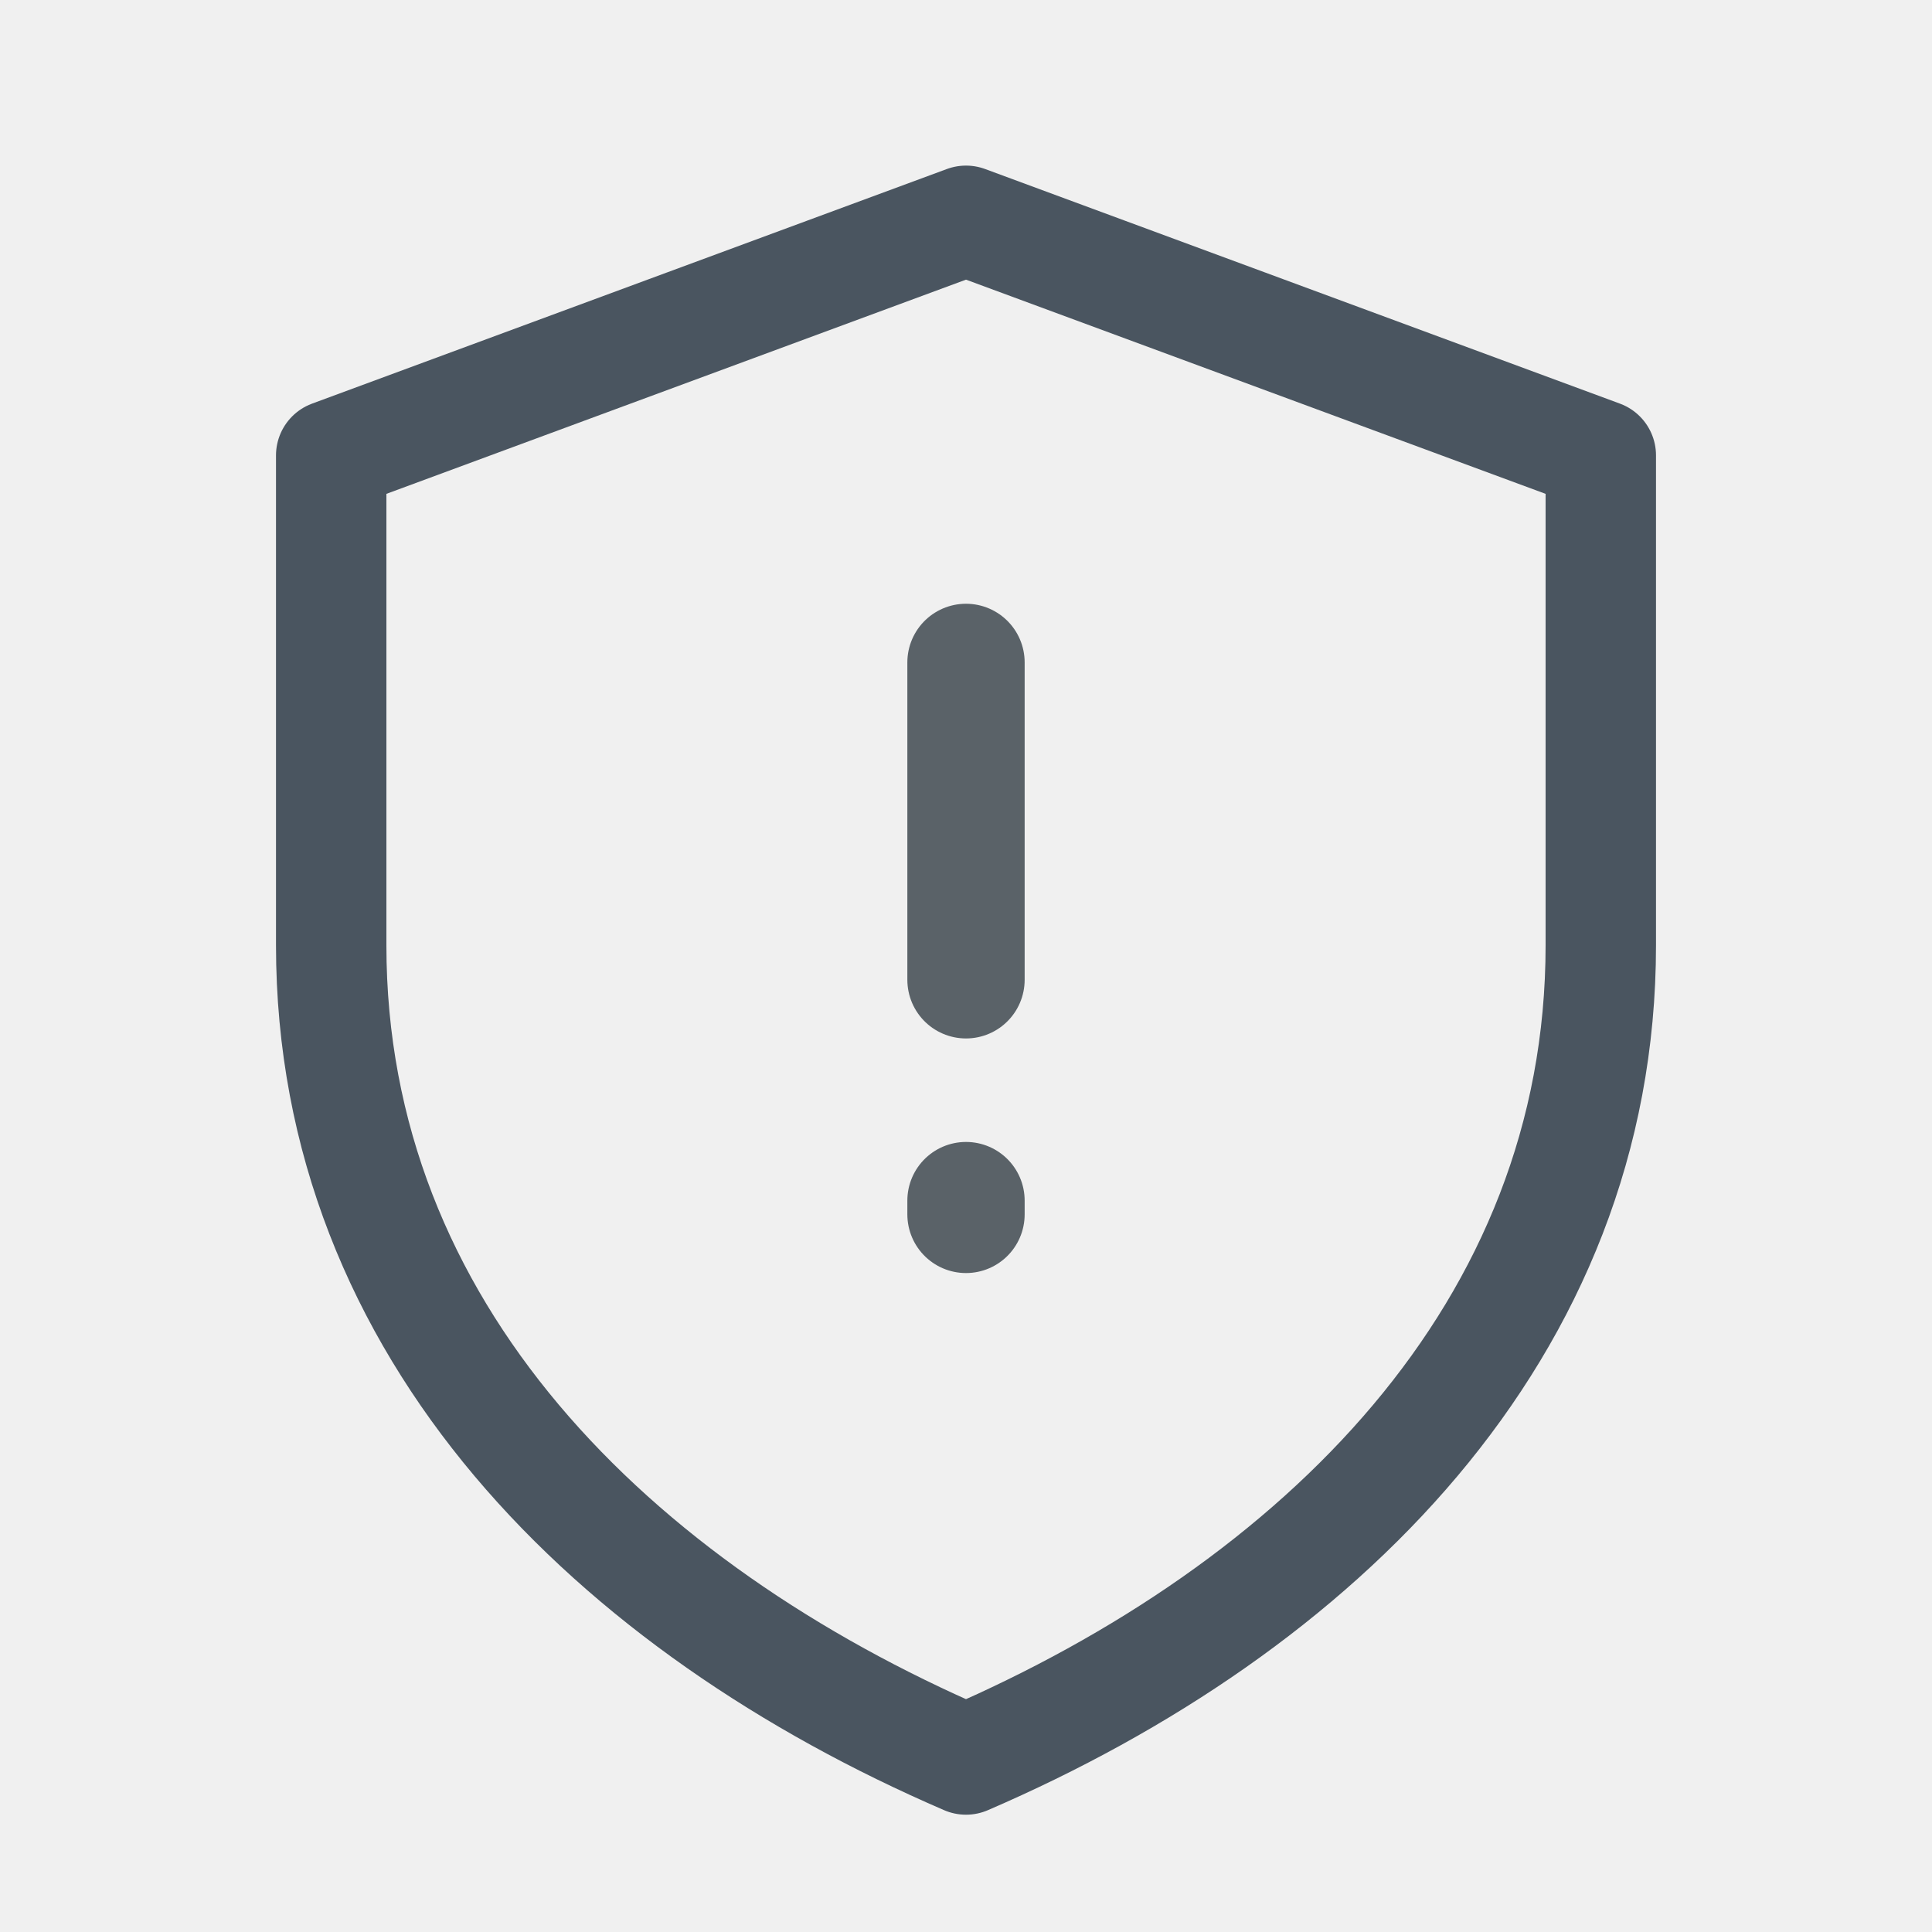
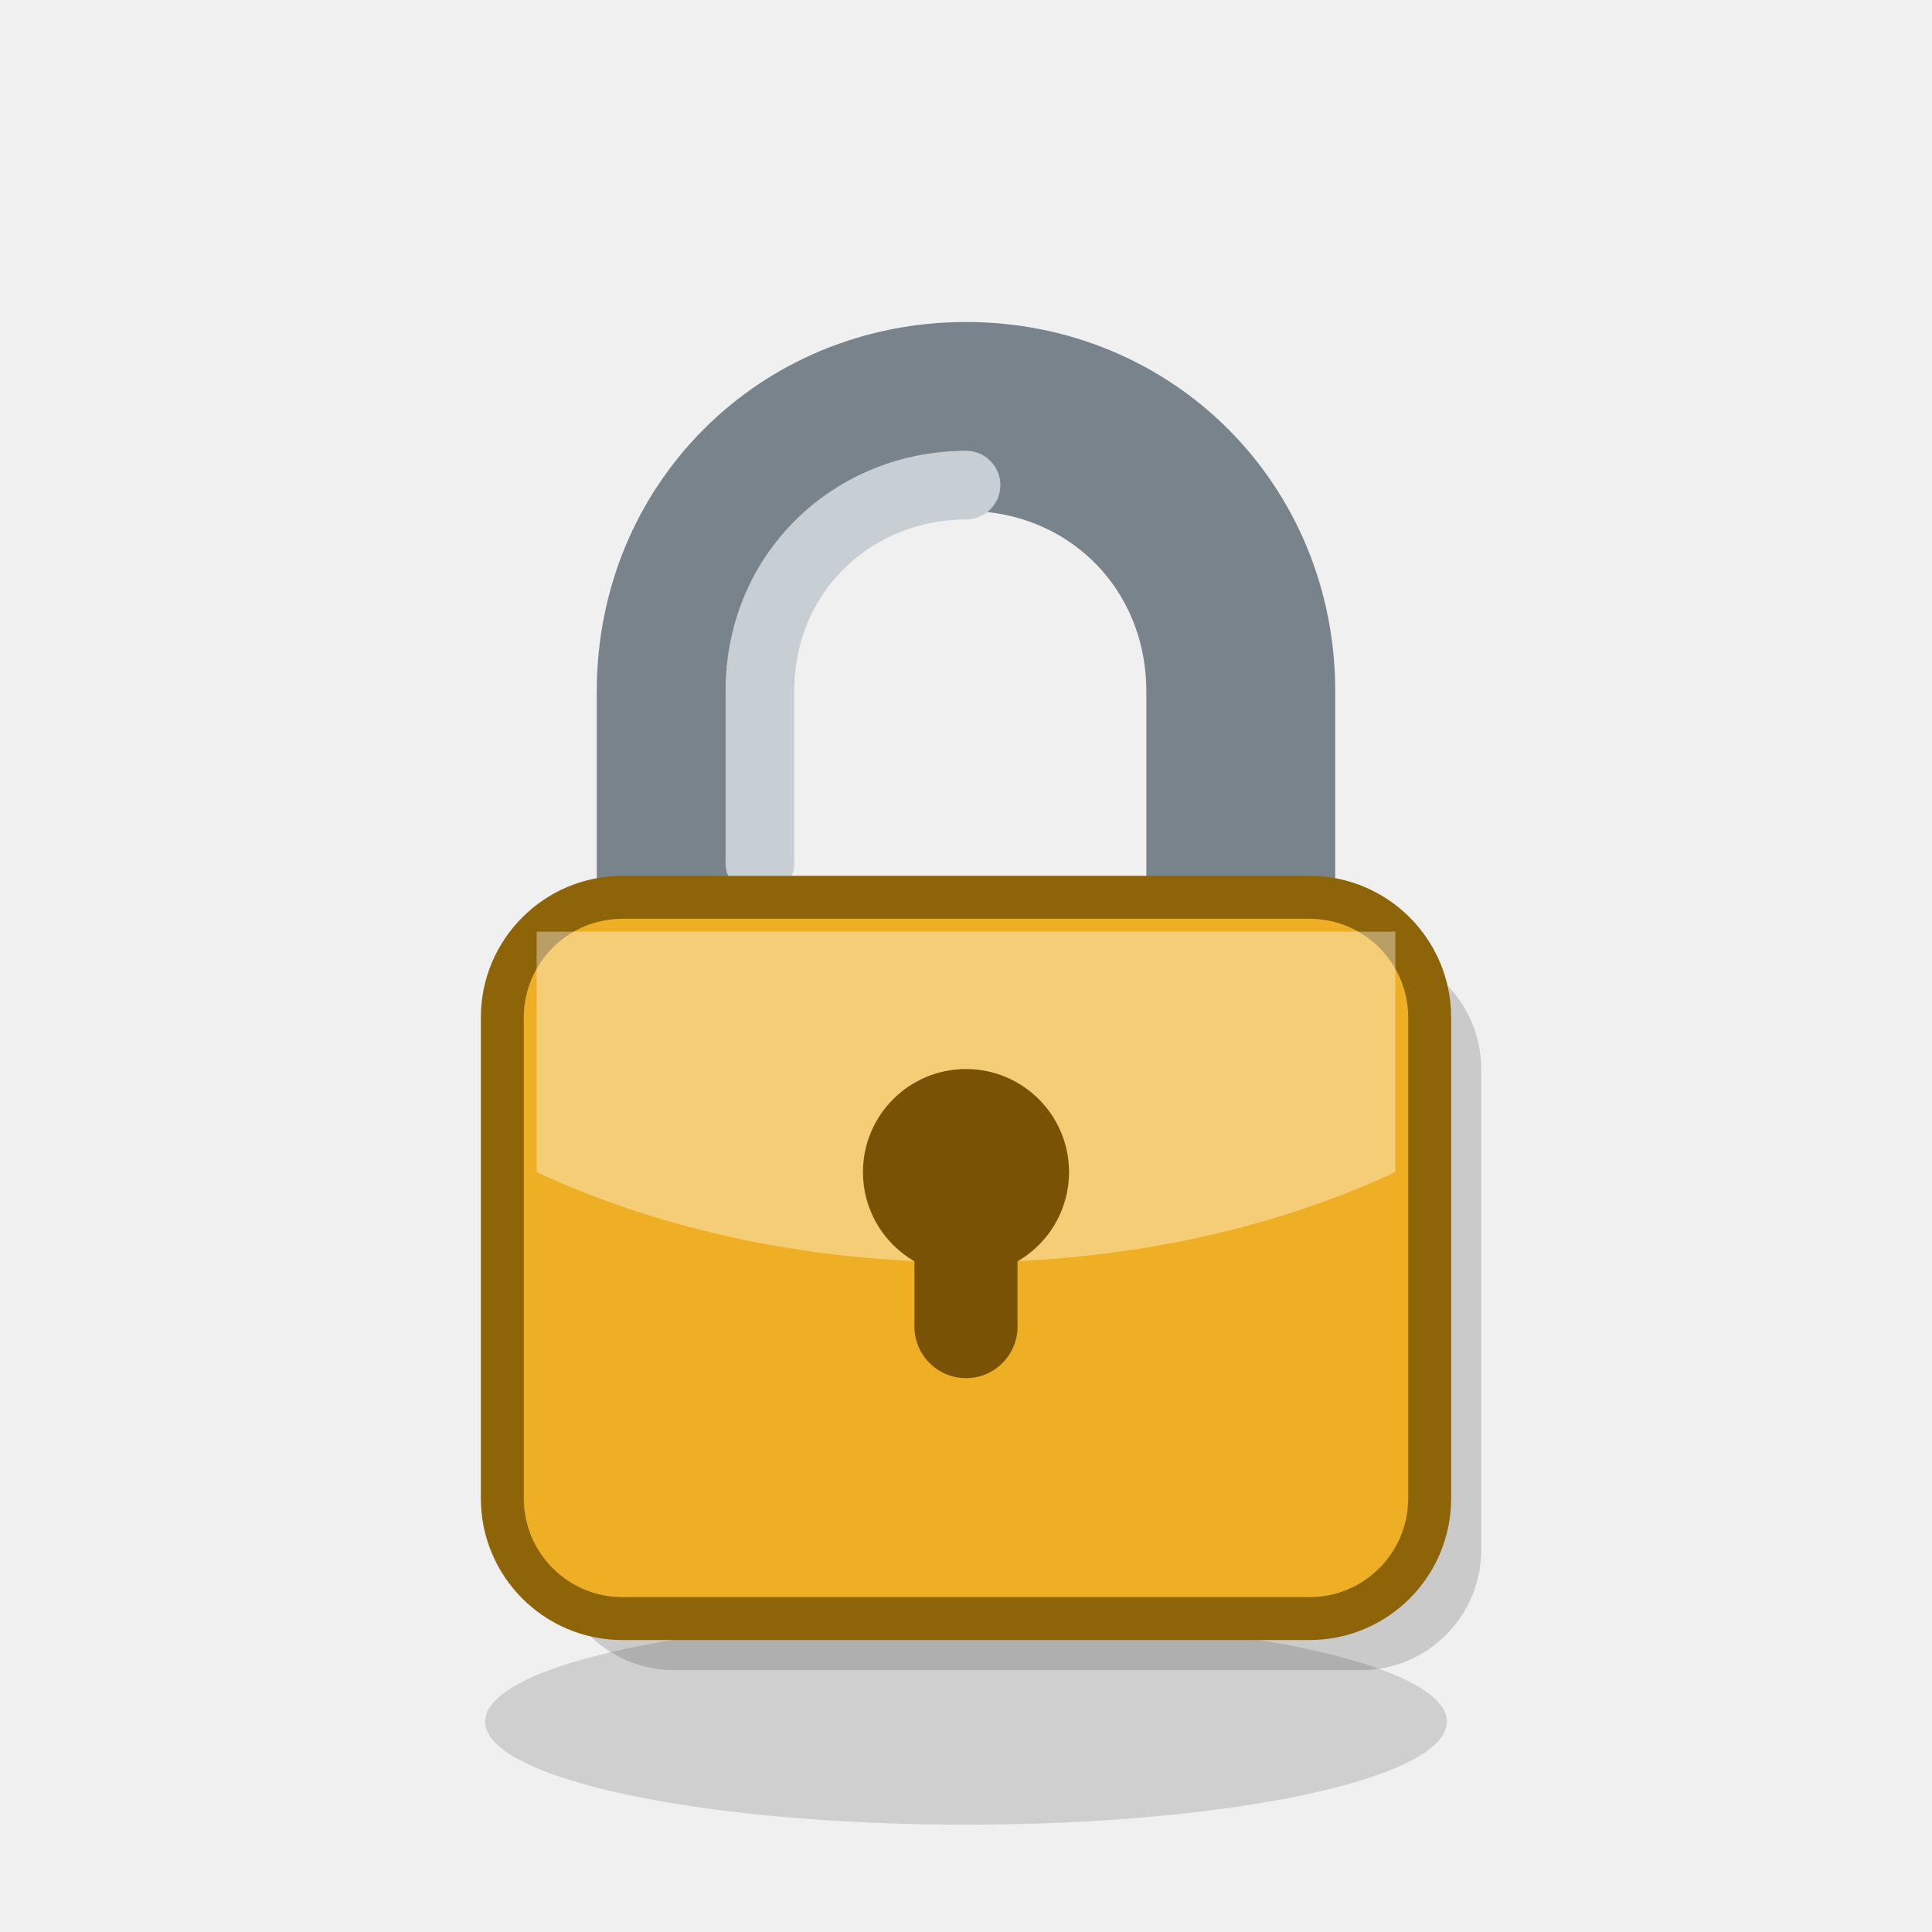
- <svg width="28" height="28" viewBox="0 0 28 28" fill="none" stroke-linecap="round" stroke-linejoin="round">
-   <g stroke="#4a5560" stroke-width="1.6">
-     <path d="M14 3.2l9.2 3.4v7.1c0 5.6-4.1 9.6-9.2 11.8-5.1-2.2-9.2-6.2-9.2-11.8V6.6z" />
-   </g>
-   <g stroke="#5a6268" stroke-width="1.7">
-     <path d="M14 9.6v4.6" />
-     <path d="M14 17.4v.2" />
-   </g>
+ <svg xmlns="http://www.w3.org/2000/svg" width="28" height="28" viewBox="-56.25 -56.25 112.5 112.5">
+   <ellipse cx="0" cy="44" rx="28" ry="6" fill="#000000" opacity="0.14" />
+   <path d="M -16,-2 L -16,-16 C -16,-25 -9,-32 0,-32 C 9,-32 16,-25 16,-16 L 16,-2" fill="none" stroke="#79838B" stroke-width="11" stroke-linecap="round" />
+   <path d="M -12,-6 L -12,-16 C -12,-23 -6.5,-28 0,-28" fill="none" stroke="#C7CFD5" stroke-width="4" stroke-linecap="round" />
+   <rect x="-24" y="-1" width="54" height="42" rx="7" fill="#000000" opacity="0.16" />
+   <rect x="-27" y="-4" width="54" height="42" rx="7" fill="#EFAF24" stroke="#8E6408" stroke-width="2.5" />
+   <path d="M -25,-2 L 25,-2 L 25,12 C 10,19 -10,19 -25,12 Z" fill="#FFFFFF" opacity="0.38" />
+   <circle cx="0" cy="12" r="6" fill="#7A5206" />
+   <rect x="-3" y="12" width="6" height="12" rx="3" fill="#7A5206" />
</svg>
